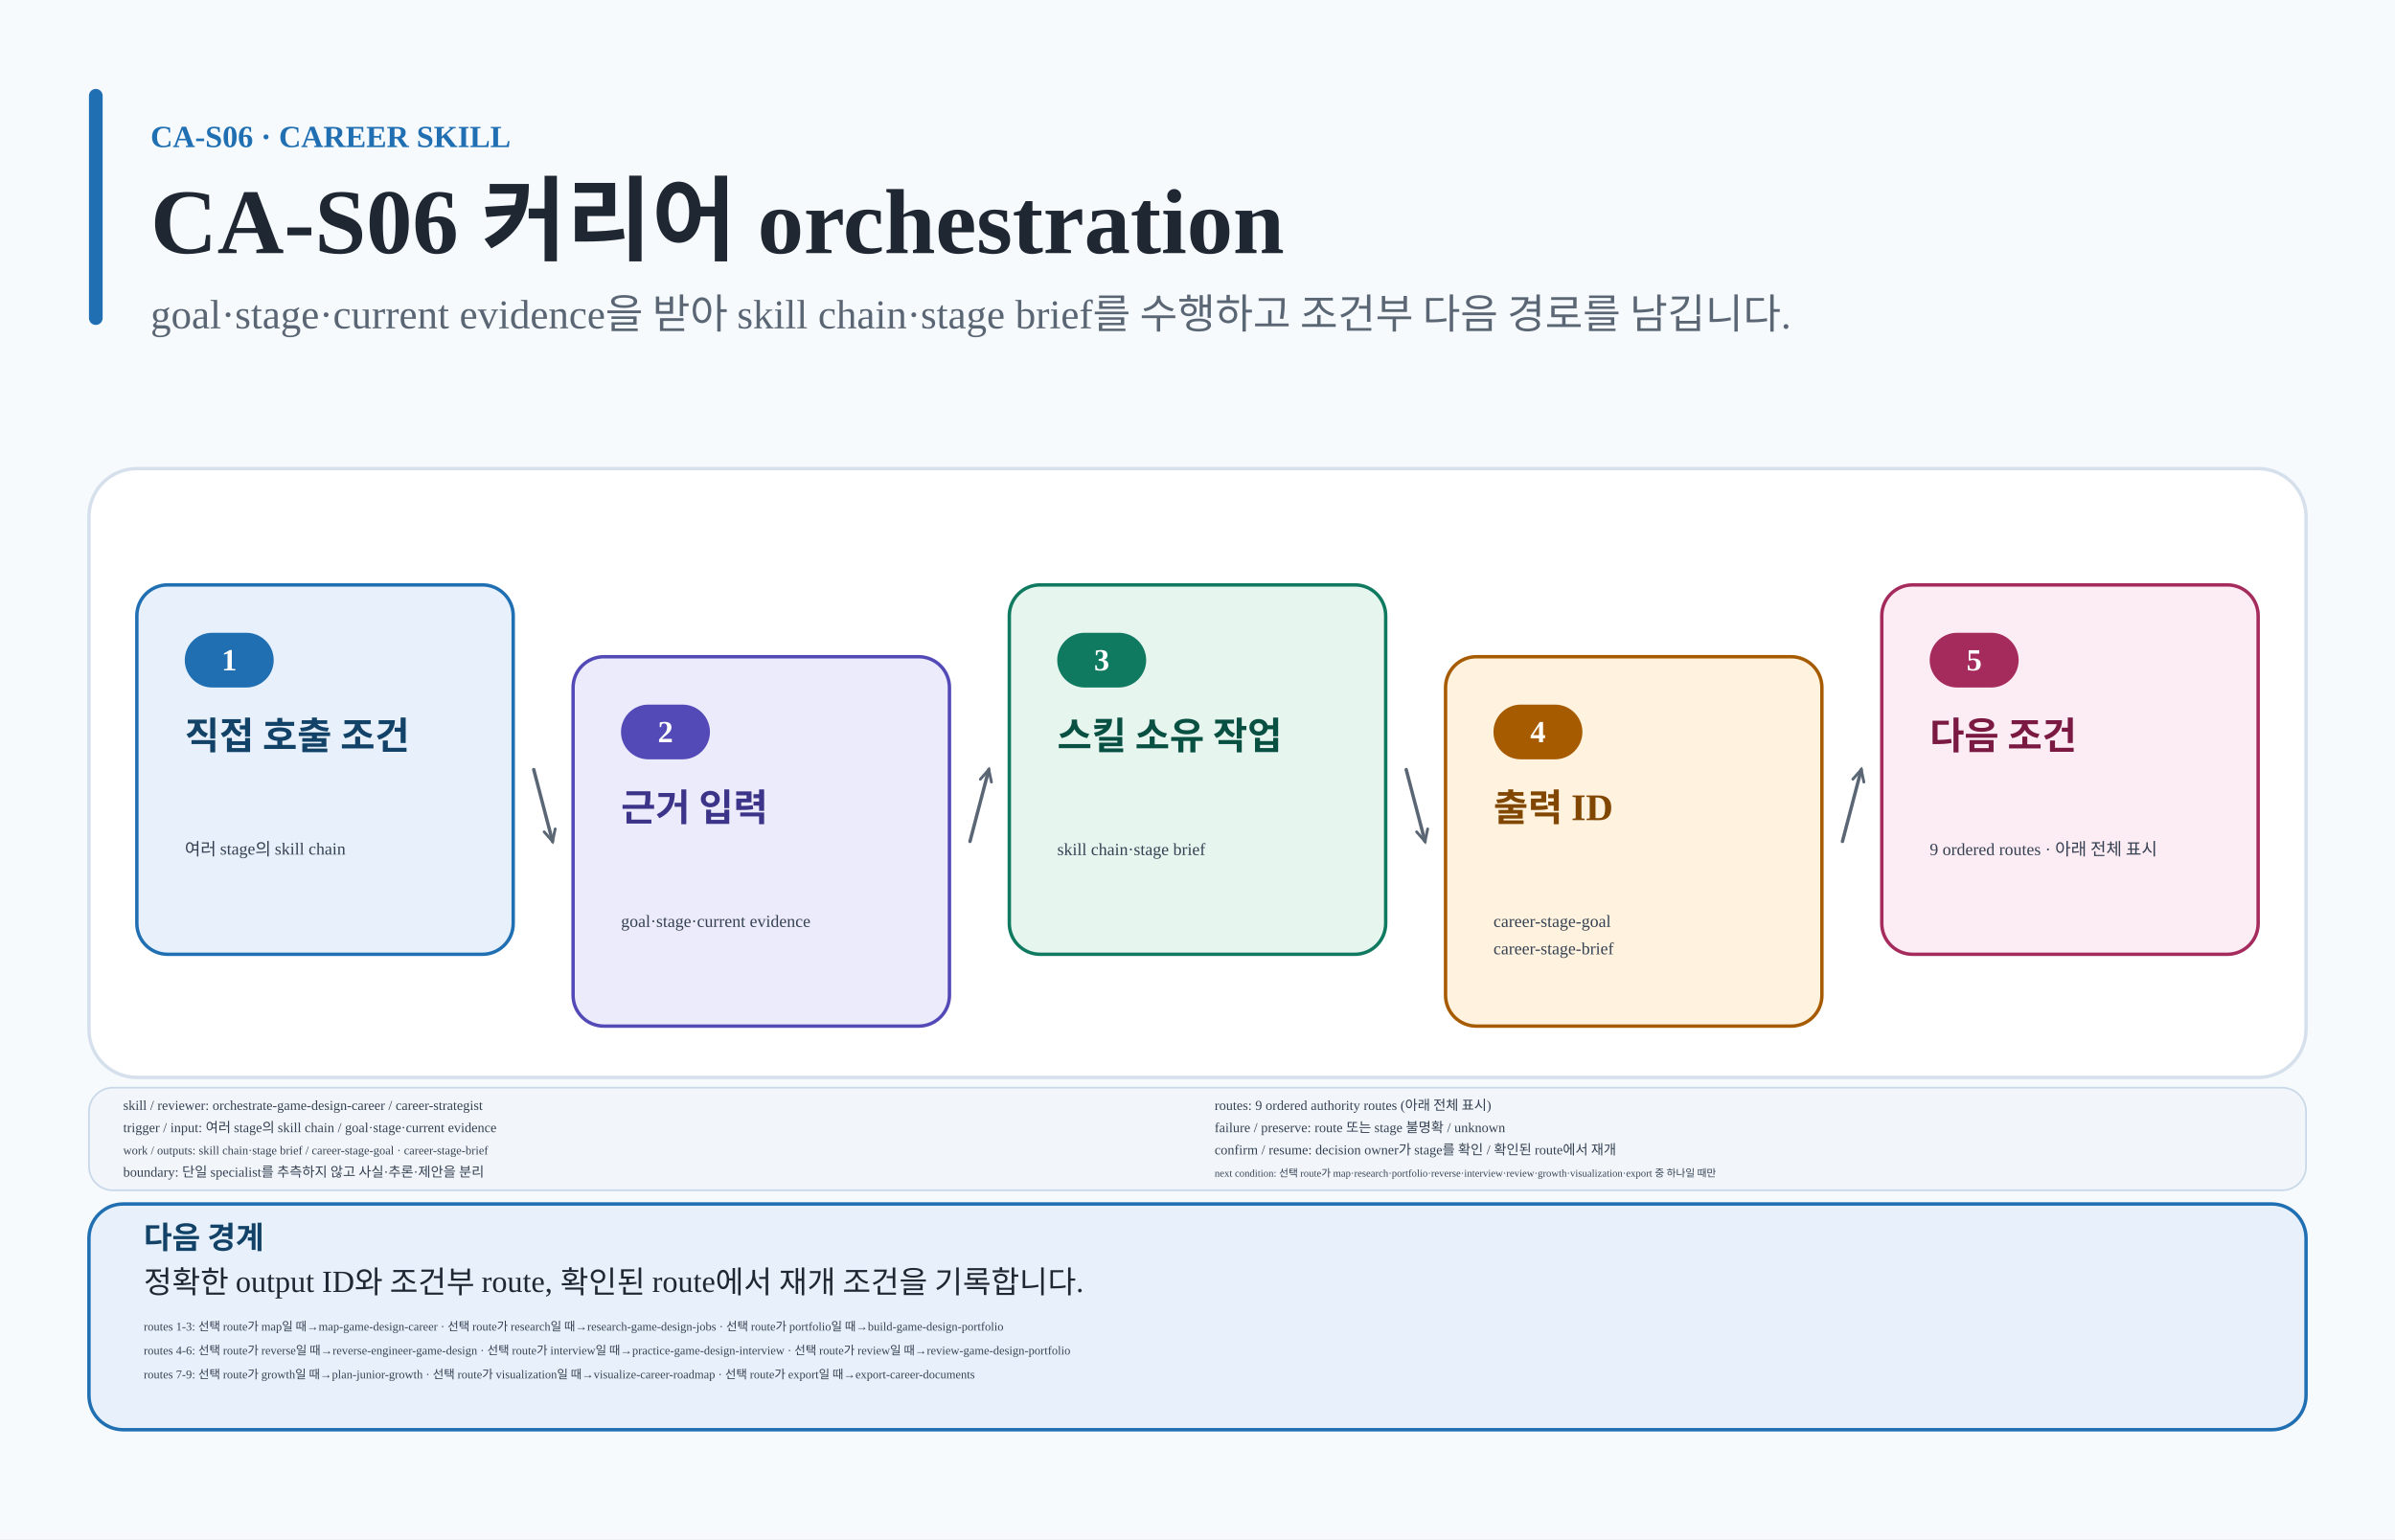
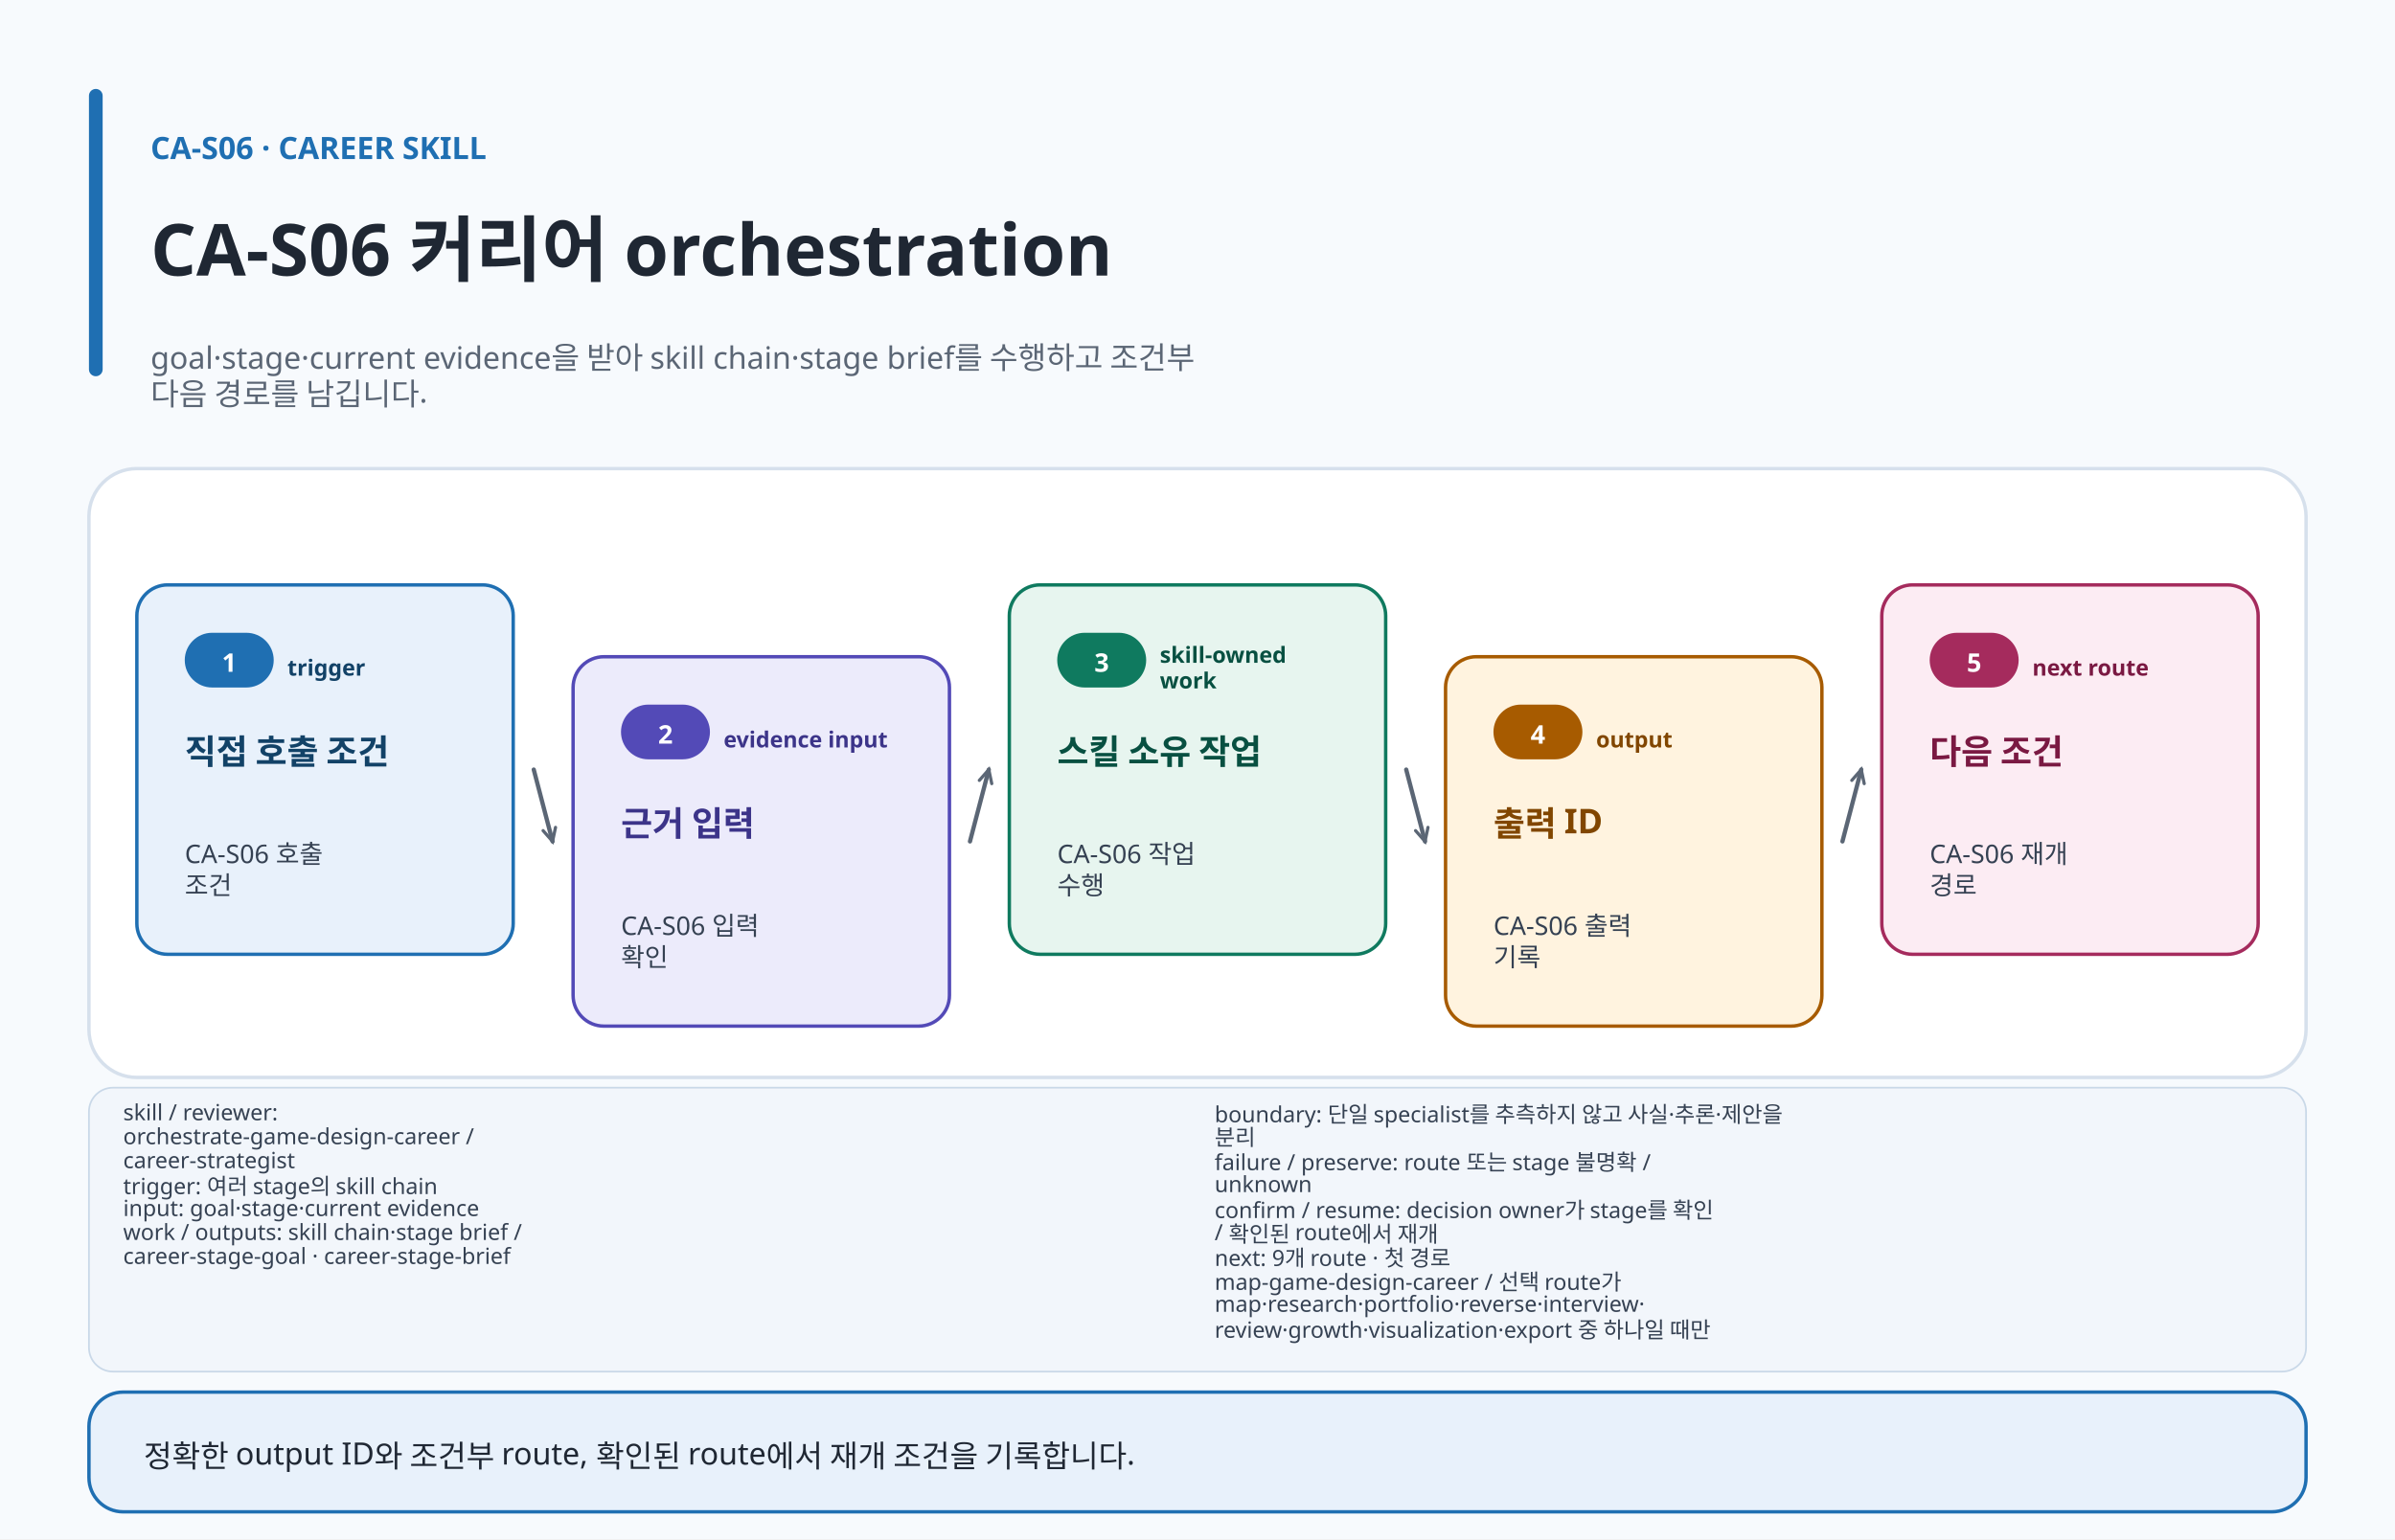
- <svg xmlns="http://www.w3.org/2000/svg" viewBox="0 0 1400 900" width="1400" height="900" role="img" aria-label="게임 기획 커리어 오케스트레이션 직접 호출 흐름">
+ <svg xmlns="http://www.w3.org/2000/svg" viewBox="0 0 1400 900" width="1400" height="900" role="img" aria-label="게임 기획 커리어 오케스트레이션 직접 호출 흐름" style="font-family:Pretendard,'Apple SD Gothic Neo','Malgun Gothic','Noto Sans KR',sans-serif">
  <defs>
-     <marker id="open-arrow" viewBox="0 0 12 12" refX="10" refY="6" markerWidth="10" markerHeight="10" markerUnits="userSpaceOnUse" orient="auto">
+     <marker id="open-arrow" viewBox="0 0 12 12" refX="10" refY="6" markerWidth="11.25" markerHeight="11.25" markerUnits="userSpaceOnUse" orient="auto">
      <path d="M 2 2 L 10 6 L 2 10" fill="none" stroke="#5B6675" stroke-width="2" stroke-linecap="round" />
    </marker>
  </defs>
  <rect width="1400" height="900" fill="#F7FAFD" />
-   <rect x="52" y="52" width="8" height="138" rx="4" fill="#1F6FB2" />
-   <text x="88" y="86" fill="#1F6FB2" font-size="18" font-weight="700">CA-S06 · CAREER SKILL</text>
-   <text x="88" y="148" fill="#1F2733" font-size="54" font-weight="700">CA-S06 커리어 orchestration</text>
-   <text x="88" y="192" fill="#5B6675" font-size="24" textLength="1220" lengthAdjust="spacingAndGlyphs">goal·stage·current evidence을 받아 skill chain·stage brief를 수행하고 조건부 다음 경로를 남깁니다.</text>
+   <rect x="52" y="52" width="8" height="168" rx="4" fill="#1F6FB2" />
+   <text data-text-role="eyebrow" x="88" y="86" text-anchor="start" dominant-baseline="central" fill="#1F6FB2" font-size="18" font-weight="700">
+     <tspan x="88" dy="0">CA-S06 · CAREER SKILL</tspan>
+   </text>
+   <text data-text-role="title" x="88" y="141" text-anchor="start" dominant-baseline="central" fill="#1F2733" font-size="42" font-weight="700">
+     <tspan x="88" dy="0">CA-S06 커리어 orchestration</tspan>
+   </text>
+   <text data-text-role="description" x="88" y="207" text-anchor="start" dominant-baseline="central" fill="#5B6675" font-size="18" font-weight="400">
+     <tspan x="88" dy="0">goal·stage·current evidence을 받아 skill chain·stage brief를 수행하고 조건부</tspan>
+     <tspan x="88" dy="22">다음 경로를 남깁니다.</tspan>
+   </text>
  <rect x="52" y="274" width="1296" height="356" rx="28" fill="#FFFFFF" stroke="#D6E0EC" stroke-width="2" />
-   <path d="M 312 450 L 323 492" fill="none" stroke="#5B6675" stroke-width="2" stroke-linecap="round" marker-end="url(#open-arrow)" />
-   <path d="M 567 492 L 578 450" fill="none" stroke="#5B6675" stroke-width="2" stroke-linecap="round" marker-end="url(#open-arrow)" />
-   <path d="M 822 450 L 833 492" fill="none" stroke="#5B6675" stroke-width="2" stroke-linecap="round" marker-end="url(#open-arrow)" />
-   <path d="M 1077 492 L 1088 450" fill="none" stroke="#5B6675" stroke-width="2" stroke-linecap="round" marker-end="url(#open-arrow)" />
+   <path d="M 312 450 L 323 492" fill="none" stroke="#5B6675" stroke-width="2.5" stroke-linecap="round" marker-end="url(#open-arrow)" />
+   <path d="M 567 492 L 578 450" fill="none" stroke="#5B6675" stroke-width="2.5" stroke-linecap="round" marker-end="url(#open-arrow)" />
+   <path d="M 822 450 L 833 492" fill="none" stroke="#5B6675" stroke-width="2.5" stroke-linecap="round" marker-end="url(#open-arrow)" />
+   <path d="M 1077 492 L 1088 450" fill="none" stroke="#5B6675" stroke-width="2.5" stroke-linecap="round" marker-end="url(#open-arrow)" />
  <g aria-label="읽기 순서 1: 직접 호출 조건">
    <rect x="80" y="342" width="220" height="216" rx="18" fill="#E8F1FB" stroke="#1F6FB2" stroke-width="2" />
    <rect x="108" y="370" width="52" height="32" rx="16" fill="#1F6FB2" />
-     <text x="134" y="392" text-anchor="middle" fill="#FFFFFF" font-size="18" font-weight="700">1</text>
-     <text x="108" y="438" fill="#124267" font-size="22" font-weight="700">직접 호출 조건</text>
-     <text x="108" y="500" fill="#354152" font-size="10" textLength="164" lengthAdjust="spacingAndGlyphs">여러 stage의 skill chain</text>
+     <text data-text-role="caption" x="134" y="387" text-anchor="middle" dominant-baseline="central" fill="#FFFFFF" font-size="15" font-weight="700">
+       <tspan x="134" dy="0">1</tspan>
+     </text>
+     <text data-text-role="caption" x="168" y="390" text-anchor="start" dominant-baseline="central" fill="#124267" font-size="13" font-weight="700">
+       <tspan x="168" dy="0">trigger</tspan>
+     </text>
+     <text data-text-role="card-title" x="108" y="438" text-anchor="start" dominant-baseline="central" fill="#124267" font-size="20" font-weight="700">
+       <tspan x="108" dy="0">직접 호출 조건</tspan>
+     </text>
+     <text data-text-role="card-body" x="108" y="497.5" text-anchor="start" dominant-baseline="central" fill="#354152" font-size="15" font-weight="400">
+       <tspan x="108" dy="0">CA-S06 호출</tspan>
+       <tspan x="108" dy="19">조건</tspan>
+     </text>
  </g>
  <g aria-label="읽기 순서 2: 근거 입력">
    <rect x="335" y="384" width="220" height="216" rx="18" fill="#ECEBFB" stroke="#534AB7" stroke-width="2" />
    <rect x="363" y="412" width="52" height="32" rx="16" fill="#534AB7" />
-     <text x="389" y="434" text-anchor="middle" fill="#FFFFFF" font-size="18" font-weight="700">2</text>
-     <text x="363" y="480" fill="#3C3489" font-size="22" font-weight="700">근거 입력</text>
-     <text x="363" y="542" fill="#354152" font-size="10" textLength="164" lengthAdjust="spacingAndGlyphs">goal·stage·current evidence</text>
+     <text data-text-role="caption" x="389" y="429" text-anchor="middle" dominant-baseline="central" fill="#FFFFFF" font-size="15" font-weight="700">
+       <tspan x="389" dy="0">2</tspan>
+     </text>
+     <text data-text-role="caption" x="423" y="432" text-anchor="start" dominant-baseline="central" fill="#3C3489" font-size="13" font-weight="700">
+       <tspan x="423" dy="0">evidence input</tspan>
+     </text>
+     <text data-text-role="card-title" x="363" y="480" text-anchor="start" dominant-baseline="central" fill="#3C3489" font-size="20" font-weight="700">
+       <tspan x="363" dy="0">근거 입력</tspan>
+     </text>
+     <text data-text-role="card-body" x="363" y="539.5" text-anchor="start" dominant-baseline="central" fill="#354152" font-size="15" font-weight="400">
+       <tspan x="363" dy="0">CA-S06 입력</tspan>
+       <tspan x="363" dy="19">확인</tspan>
+     </text>
  </g>
  <g aria-label="읽기 순서 3: 스킬 소유 작업">
    <rect x="590" y="342" width="220" height="216" rx="18" fill="#E7F5EF" stroke="#0F7A5F" stroke-width="2" />
    <rect x="618" y="370" width="52" height="32" rx="16" fill="#0F7A5F" />
-     <text x="644" y="392" text-anchor="middle" fill="#FFFFFF" font-size="18" font-weight="700">3</text>
-     <text x="618" y="438" fill="#085041" font-size="22" font-weight="700">스킬 소유 작업</text>
-     <text x="618" y="500" fill="#354152" font-size="10" textLength="164" lengthAdjust="spacingAndGlyphs">skill chain·stage brief</text>
+     <text data-text-role="caption" x="644" y="387" text-anchor="middle" dominant-baseline="central" fill="#FFFFFF" font-size="15" font-weight="700">
+       <tspan x="644" dy="0">3</tspan>
+     </text>
+     <text data-text-role="caption" x="678" y="382.5" text-anchor="start" dominant-baseline="central" fill="#085041" font-size="13" font-weight="700">
+       <tspan x="678" dy="0">skill-owned</tspan>
+       <tspan x="678" dy="15">work</tspan>
+     </text>
+     <text data-text-role="card-title" x="618" y="438" text-anchor="start" dominant-baseline="central" fill="#085041" font-size="20" font-weight="700">
+       <tspan x="618" dy="0">스킬 소유 작업</tspan>
+     </text>
+     <text data-text-role="card-body" x="618" y="497.5" text-anchor="start" dominant-baseline="central" fill="#354152" font-size="15" font-weight="400">
+       <tspan x="618" dy="0">CA-S06 작업</tspan>
+       <tspan x="618" dy="19">수행</tspan>
+     </text>
  </g>
  <g aria-label="읽기 순서 4: 출력 ID">
    <rect x="845" y="384" width="220" height="216" rx="18" fill="#FFF3DF" stroke="#A75B00" stroke-width="2" />
    <rect x="873" y="412" width="52" height="32" rx="16" fill="#A75B00" />
-     <text x="899" y="434" text-anchor="middle" fill="#FFFFFF" font-size="18" font-weight="700">4</text>
-     <text x="873" y="480" fill="#814600" font-size="22" font-weight="700">출력 ID</text>
-     <text x="873" y="542" fill="#354152" font-size="10" textLength="164" lengthAdjust="spacingAndGlyphs">career-stage-goal</text>
-     <text x="873" y="558" fill="#354152" font-size="10" textLength="164" lengthAdjust="spacingAndGlyphs">career-stage-brief</text>
+     <text data-text-role="caption" x="899" y="429" text-anchor="middle" dominant-baseline="central" fill="#FFFFFF" font-size="15" font-weight="700">
+       <tspan x="899" dy="0">4</tspan>
+     </text>
+     <text data-text-role="caption" x="933" y="432" text-anchor="start" dominant-baseline="central" fill="#814600" font-size="13" font-weight="700">
+       <tspan x="933" dy="0">output</tspan>
+     </text>
+     <text data-text-role="card-title" x="873" y="480" text-anchor="start" dominant-baseline="central" fill="#814600" font-size="20" font-weight="700">
+       <tspan x="873" dy="0">출력 ID</tspan>
+     </text>
+     <text data-text-role="card-body" x="873" y="539.5" text-anchor="start" dominant-baseline="central" fill="#354152" font-size="15" font-weight="400">
+       <tspan x="873" dy="0">CA-S06 출력</tspan>
+       <tspan x="873" dy="19">기록</tspan>
+     </text>
  </g>
  <g aria-label="읽기 순서 5: 다음 조건">
    <rect x="1100" y="342" width="220" height="216" rx="18" fill="#FCECF3" stroke="#A52B5D" stroke-width="2" />
    <rect x="1128" y="370" width="52" height="32" rx="16" fill="#A52B5D" />
-     <text x="1154" y="392" text-anchor="middle" fill="#FFFFFF" font-size="18" font-weight="700">5</text>
-     <text x="1128" y="438" fill="#7A1942" font-size="22" font-weight="700">다음 조건</text>
-     <text x="1128" y="500" fill="#354152" font-size="10" textLength="164" lengthAdjust="spacingAndGlyphs">9 ordered routes · 아래 전체 표시</text>
+     <text data-text-role="caption" x="1154" y="387" text-anchor="middle" dominant-baseline="central" fill="#FFFFFF" font-size="15" font-weight="700">
+       <tspan x="1154" dy="0">5</tspan>
+     </text>
+     <text data-text-role="caption" x="1188" y="390" text-anchor="start" dominant-baseline="central" fill="#7A1942" font-size="13" font-weight="700">
+       <tspan x="1188" dy="0">next route</tspan>
+     </text>
+     <text data-text-role="card-title" x="1128" y="438" text-anchor="start" dominant-baseline="central" fill="#7A1942" font-size="20" font-weight="700">
+       <tspan x="1128" dy="0">다음 조건</tspan>
+     </text>
+     <text data-text-role="card-body" x="1128" y="497.5" text-anchor="start" dominant-baseline="central" fill="#354152" font-size="15" font-weight="400">
+       <tspan x="1128" dy="0">CA-S06 재개</tspan>
+       <tspan x="1128" dy="19">경로</tspan>
+     </text>
  </g>
-   <rect x="52" y="636" width="1296" height="60" rx="14" fill="#F2F6FB" stroke="#C9D8E8" stroke-width="1" />
-   <text x="72" y="649" fill="#354152" font-size="8" textLength="610" lengthAdjust="spacingAndGlyphs">skill / reviewer: orchestrate-game-design-career / career-strategist</text>
-   <text x="72" y="662" fill="#354152" font-size="8" textLength="610" lengthAdjust="spacingAndGlyphs">trigger / input: 여러 stage의 skill chain / goal·stage·current evidence</text>
-   <text x="72" y="675" fill="#354152" font-size="7" textLength="610" lengthAdjust="spacingAndGlyphs">work / outputs: skill chain·stage brief / career-stage-goal · career-stage-brief</text>
-   <text x="72" y="688" fill="#354152" font-size="8">boundary: 단일 specialist를 추측하지 않고 사실·추론·제안을 분리</text>
-   <text x="710" y="649" fill="#354152" font-size="8">routes: 9 ordered authority routes (아래 전체 표시)</text>
-   <text x="710" y="662" fill="#354152" font-size="8">failure / preserve: route 또는 stage 불명확 / unknown</text>
-   <text x="710" y="675" fill="#354152" font-size="8" textLength="618" lengthAdjust="spacingAndGlyphs">confirm / resume: decision owner가 stage를 확인 / 확인된 route에서 재개</text>
-   <text x="710" y="688" fill="#354152" font-size="6" textLength="618" lengthAdjust="spacingAndGlyphs">next condition: 선택 route가 map·research·portfolio·reverse·interview·review·growth·visualization·export 중 하나일 때만</text>
-   <rect x="52" y="704" width="1296" height="132" rx="20" fill="#E8F1FB" stroke="#1F6FB2" stroke-width="2" />
-   <text x="84" y="730" fill="#124267" font-size="18" font-weight="700">다음 경계</text>
-   <text x="84" y="756" fill="#1F2733" font-size="18">정확한 output ID와 조건부 route, 확인된 route에서 재개 조건을 기록합니다.</text>
-   <text data-career-route-line="true" x="84" y="778" fill="#354152" font-size="7" font-weight="500">routes 1-3: 선택 route가 map일 때→map-game-design-career · 선택 route가 research일 때→research-game-design-jobs · 선택 route가 portfolio일 때→build-game-design-portfolio</text>
-   <text data-career-route-line="true" x="84" y="792" fill="#354152" font-size="7" font-weight="500">routes 4-6: 선택 route가 reverse일 때→reverse-engineer-game-design · 선택 route가 interview일 때→practice-game-design-interview · 선택 route가 review일 때→review-game-design-portfolio</text>
-   <text data-career-route-line="true" x="84" y="806" fill="#354152" font-size="7" font-weight="500">routes 7-9: 선택 route가 growth일 때→plan-junior-growth · 선택 route가 visualization일 때→visualize-career-roadmap · 선택 route가 export일 때→export-career-documents</text>
+   <rect x="52" y="636" width="1296" height="166" rx="14" fill="#F2F6FB" stroke="#C9D8E8" stroke-width="1" />
+   <text data-text-role="semantic-rail" x="72" y="650" text-anchor="start" dominant-baseline="central" fill="#354152" font-size="13" font-weight="400">
+     <tspan x="72" dy="0">skill / reviewer:</tspan>
+     <tspan x="72" dy="14">orchestrate-game-design-career /</tspan>
+     <tspan x="72" dy="14">career-strategist</tspan>
+   </text>
+   <text data-text-role="semantic-rail" x="72" y="692" text-anchor="start" dominant-baseline="central" fill="#354152" font-size="13" font-weight="400">
+     <tspan x="72" dy="0">trigger: 여러 stage의 skill chain</tspan>
+   </text>
+   <text data-text-role="semantic-rail" x="72" y="706" text-anchor="start" dominant-baseline="central" fill="#354152" font-size="13" font-weight="400">
+     <tspan x="72" dy="0">input: goal·stage·current evidence</tspan>
+   </text>
+   <text data-text-role="semantic-rail" x="72" y="720" text-anchor="start" dominant-baseline="central" fill="#354152" font-size="13" font-weight="400">
+     <tspan x="72" dy="0">work / outputs: skill chain·stage brief /</tspan>
+     <tspan x="72" dy="14">career-stage-goal · career-stage-brief</tspan>
+   </text>
+   <text data-text-role="semantic-rail" x="710" y="650" text-anchor="start" dominant-baseline="central" fill="#354152" font-size="13" font-weight="400">
+     <tspan x="710" dy="0">boundary: 단일 specialist를 추측하지 않고 사실·추론·제안을</tspan>
+     <tspan x="710" dy="14">분리</tspan>
+   </text>
+   <text data-text-role="semantic-rail" x="710" y="678" text-anchor="start" dominant-baseline="central" fill="#354152" font-size="13" font-weight="400">
+     <tspan x="710" dy="0">failure / preserve: route 또는 stage 불명확 /</tspan>
+     <tspan x="710" dy="14">unknown</tspan>
+   </text>
+   <text data-text-role="semantic-rail" x="710" y="706" text-anchor="start" dominant-baseline="central" fill="#354152" font-size="13" font-weight="400">
+     <tspan x="710" dy="0">confirm / resume: decision owner가 stage를 확인</tspan>
+     <tspan x="710" dy="14">/ 확인된 route에서 재개</tspan>
+   </text>
+   <text data-text-role="semantic-rail" x="710" y="734" text-anchor="start" dominant-baseline="central" fill="#354152" font-size="13" font-weight="400">
+     <tspan x="710" dy="0">next: 9개 route · 첫 경로</tspan>
+     <tspan x="710" dy="14">map-game-design-career / 선택 route가</tspan>
+     <tspan x="710" dy="14">map·research·portfolio·reverse·interview·</tspan>
+     <tspan x="710" dy="14">review·growth·visualization·export 중 하나일 때만</tspan>
+   </text>
+   <rect x="52" y="814" width="1296" height="70" rx="20" fill="#E8F1FB" stroke="#1F6FB2" stroke-width="2" />
+   <text data-text-role="footer" x="84" y="850" text-anchor="start" dominant-baseline="central" fill="#1F2733" font-size="18" font-weight="400">
+     <tspan x="84" dy="0">정확한 output ID와 조건부 route, 확인된 route에서 재개 조건을 기록합니다.</tspan>
+   </text>
</svg>
